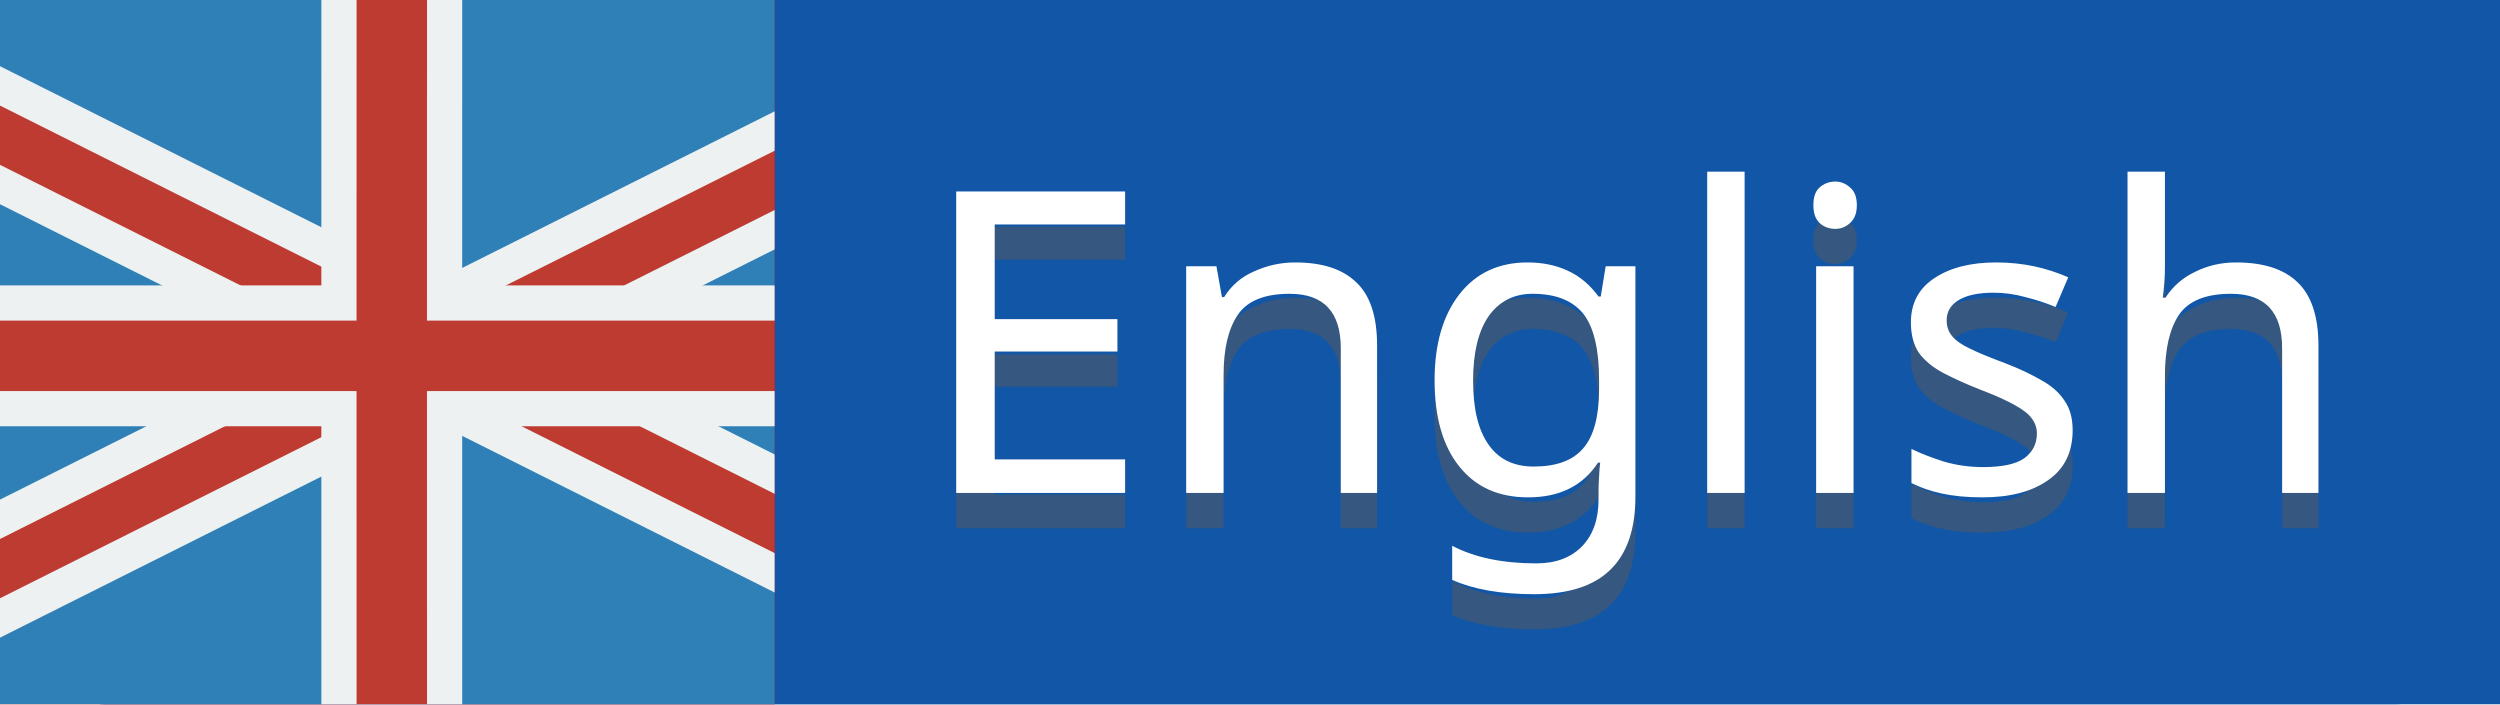
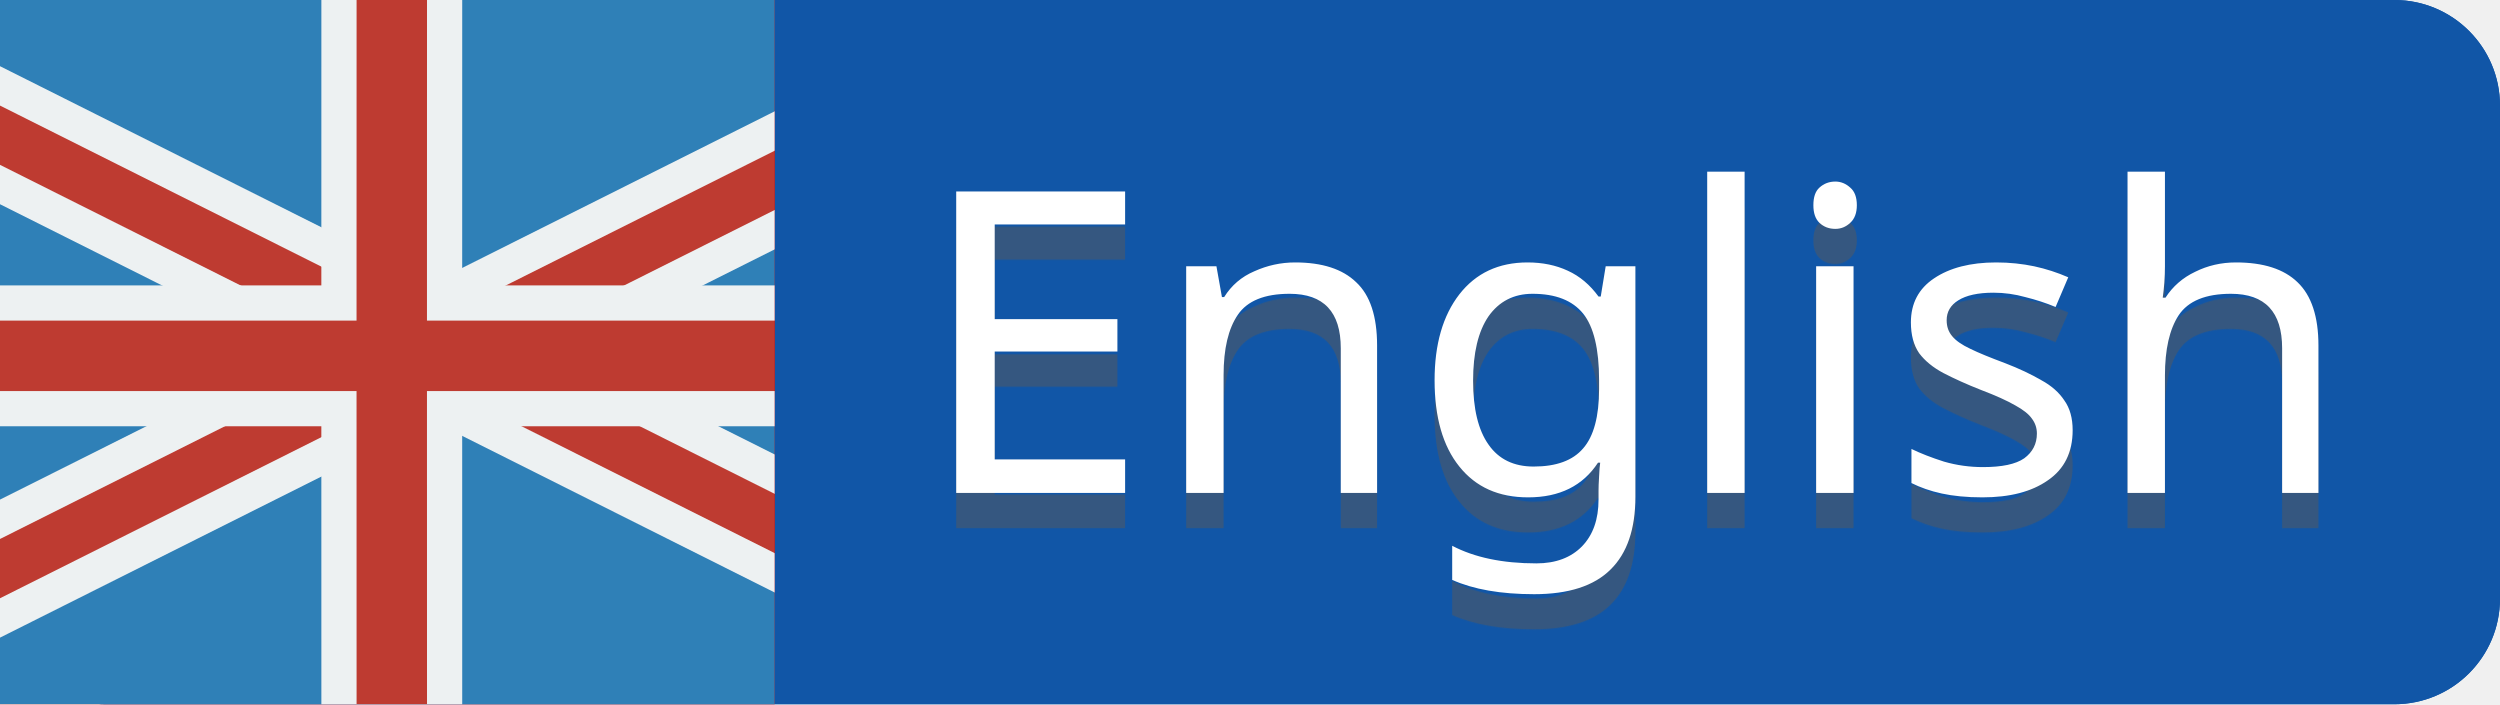
<svg xmlns="http://www.w3.org/2000/svg" xmlns:xlink="http://www.w3.org/1999/xlink" width="71" height="20" viewBox="0 0 71 20">
  <defs>
-     <rect id="b" width="216" height="20" x="0" y="0" rx="3" />
+     <rect id="b" width="71" height="20" x="0" y="0" rx="3" />
    <rect id="f" width="22" height="20" x="0" y="0" />
    <path id="a" d="M3,0 L68,0 C69.657,-4.4408921e-16 71,1.343 71,3 L71,17 C71,18.657 69.657,20 68,20 L3,20 C1.343,20 0,18.657 0,17 L0,3 C0,1.343 1.343,0 3,0 Z" />
    <path id="h" d="M5,0 L34,0 C36.761,-8.8817842e-16 39,2.239 39,5 L39,15 C39,17.761 36.761,20 34,20 L5,20 C2.239,20 0,17.761 0,15 L0,5 C0,2.239 2.239,0 5,0 Z" />
    <filter id="e" width="102%" height="112.5%" x="-1%" y="-3.1%" filterUnits="objectBoundingBox">
      <feOffset dy="1" in="SourceAlpha" result="shadowOffsetOuter1" />
      <feColorMatrix in="shadowOffsetOuter1" values="0 0 0 0 0.347 0 0 0 0 0.347 0 0 0 0 0.347 0 0 0 0.498 0" />
    </filter>
    <text id="d" fill="#FFF" font-family="AvenirNext-Regular, Avenir Next" font-size="12" font-weight="normal">
      <tspan x="26" y="14">English</tspan>
    </text>
  </defs>
  <g fill="none">
    <use xlink:href="#a" fill="#1156A7" fill-rule="evenodd" />
    <mask id="c" fill="#fff">
      <use xlink:href="#b" />
    </mask>
    <use xlink:href="#b" fill="#1156A7" fill-rule="evenodd" />
    <g fill="#FFF" mask="url(#c)">
      <use xlink:href="#d" filter="url(#e)" />
      <use xlink:href="#d" />
    </g>
    <mask id="g" fill="#fff">
      <use xlink:href="#f" />
    </mask>
    <use xlink:href="#f" fill="#CB0000" fill-rule="evenodd" />
    <g mask="url(#g)">
      <g transform="translate(-6)">
        <use xlink:href="#h" fill="#2F80B7" fill-rule="evenodd" />
        <path fill="#BE3B31" stroke="#EDF1F2" d="M35.425,0 L36.536,2.245 L35.421,2.804 L21.074,9.994 L35.443,17.196 L36.559,17.755 L35.447,20 L34.332,19.441 L18.279,11.395 L2.227,19.441 L1.111,20 L0,17.755 L1.116,17.196 L15.484,9.994 L1.138,2.804 L0.023,2.245 L1.134,0 L2.249,0.559 L18.279,8.593 L34.309,0.559 L35.425,0 Z" />
        <path fill="#BE3B31" fill-rule="evenodd" stroke="#EDF1F2" d="M18.627,4.66683861e-05 L18.626,8.606 L34.235,8.606 L34.735,8.606 L34.735,11.606 L34.235,11.606 L18.626,11.606 L18.627,20 L18.627,20.5 L15.627,20.5 L15.627,20 L15.626,11.606 L1,11.606 L0.5,11.606 L0.5,8.606 L1,8.606 L15.626,8.606 L15.627,-4.66683861e-05 L15.627,-0.5 L18.627,-0.5 Z" />
      </g>
    </g>
  </g>
</svg>
